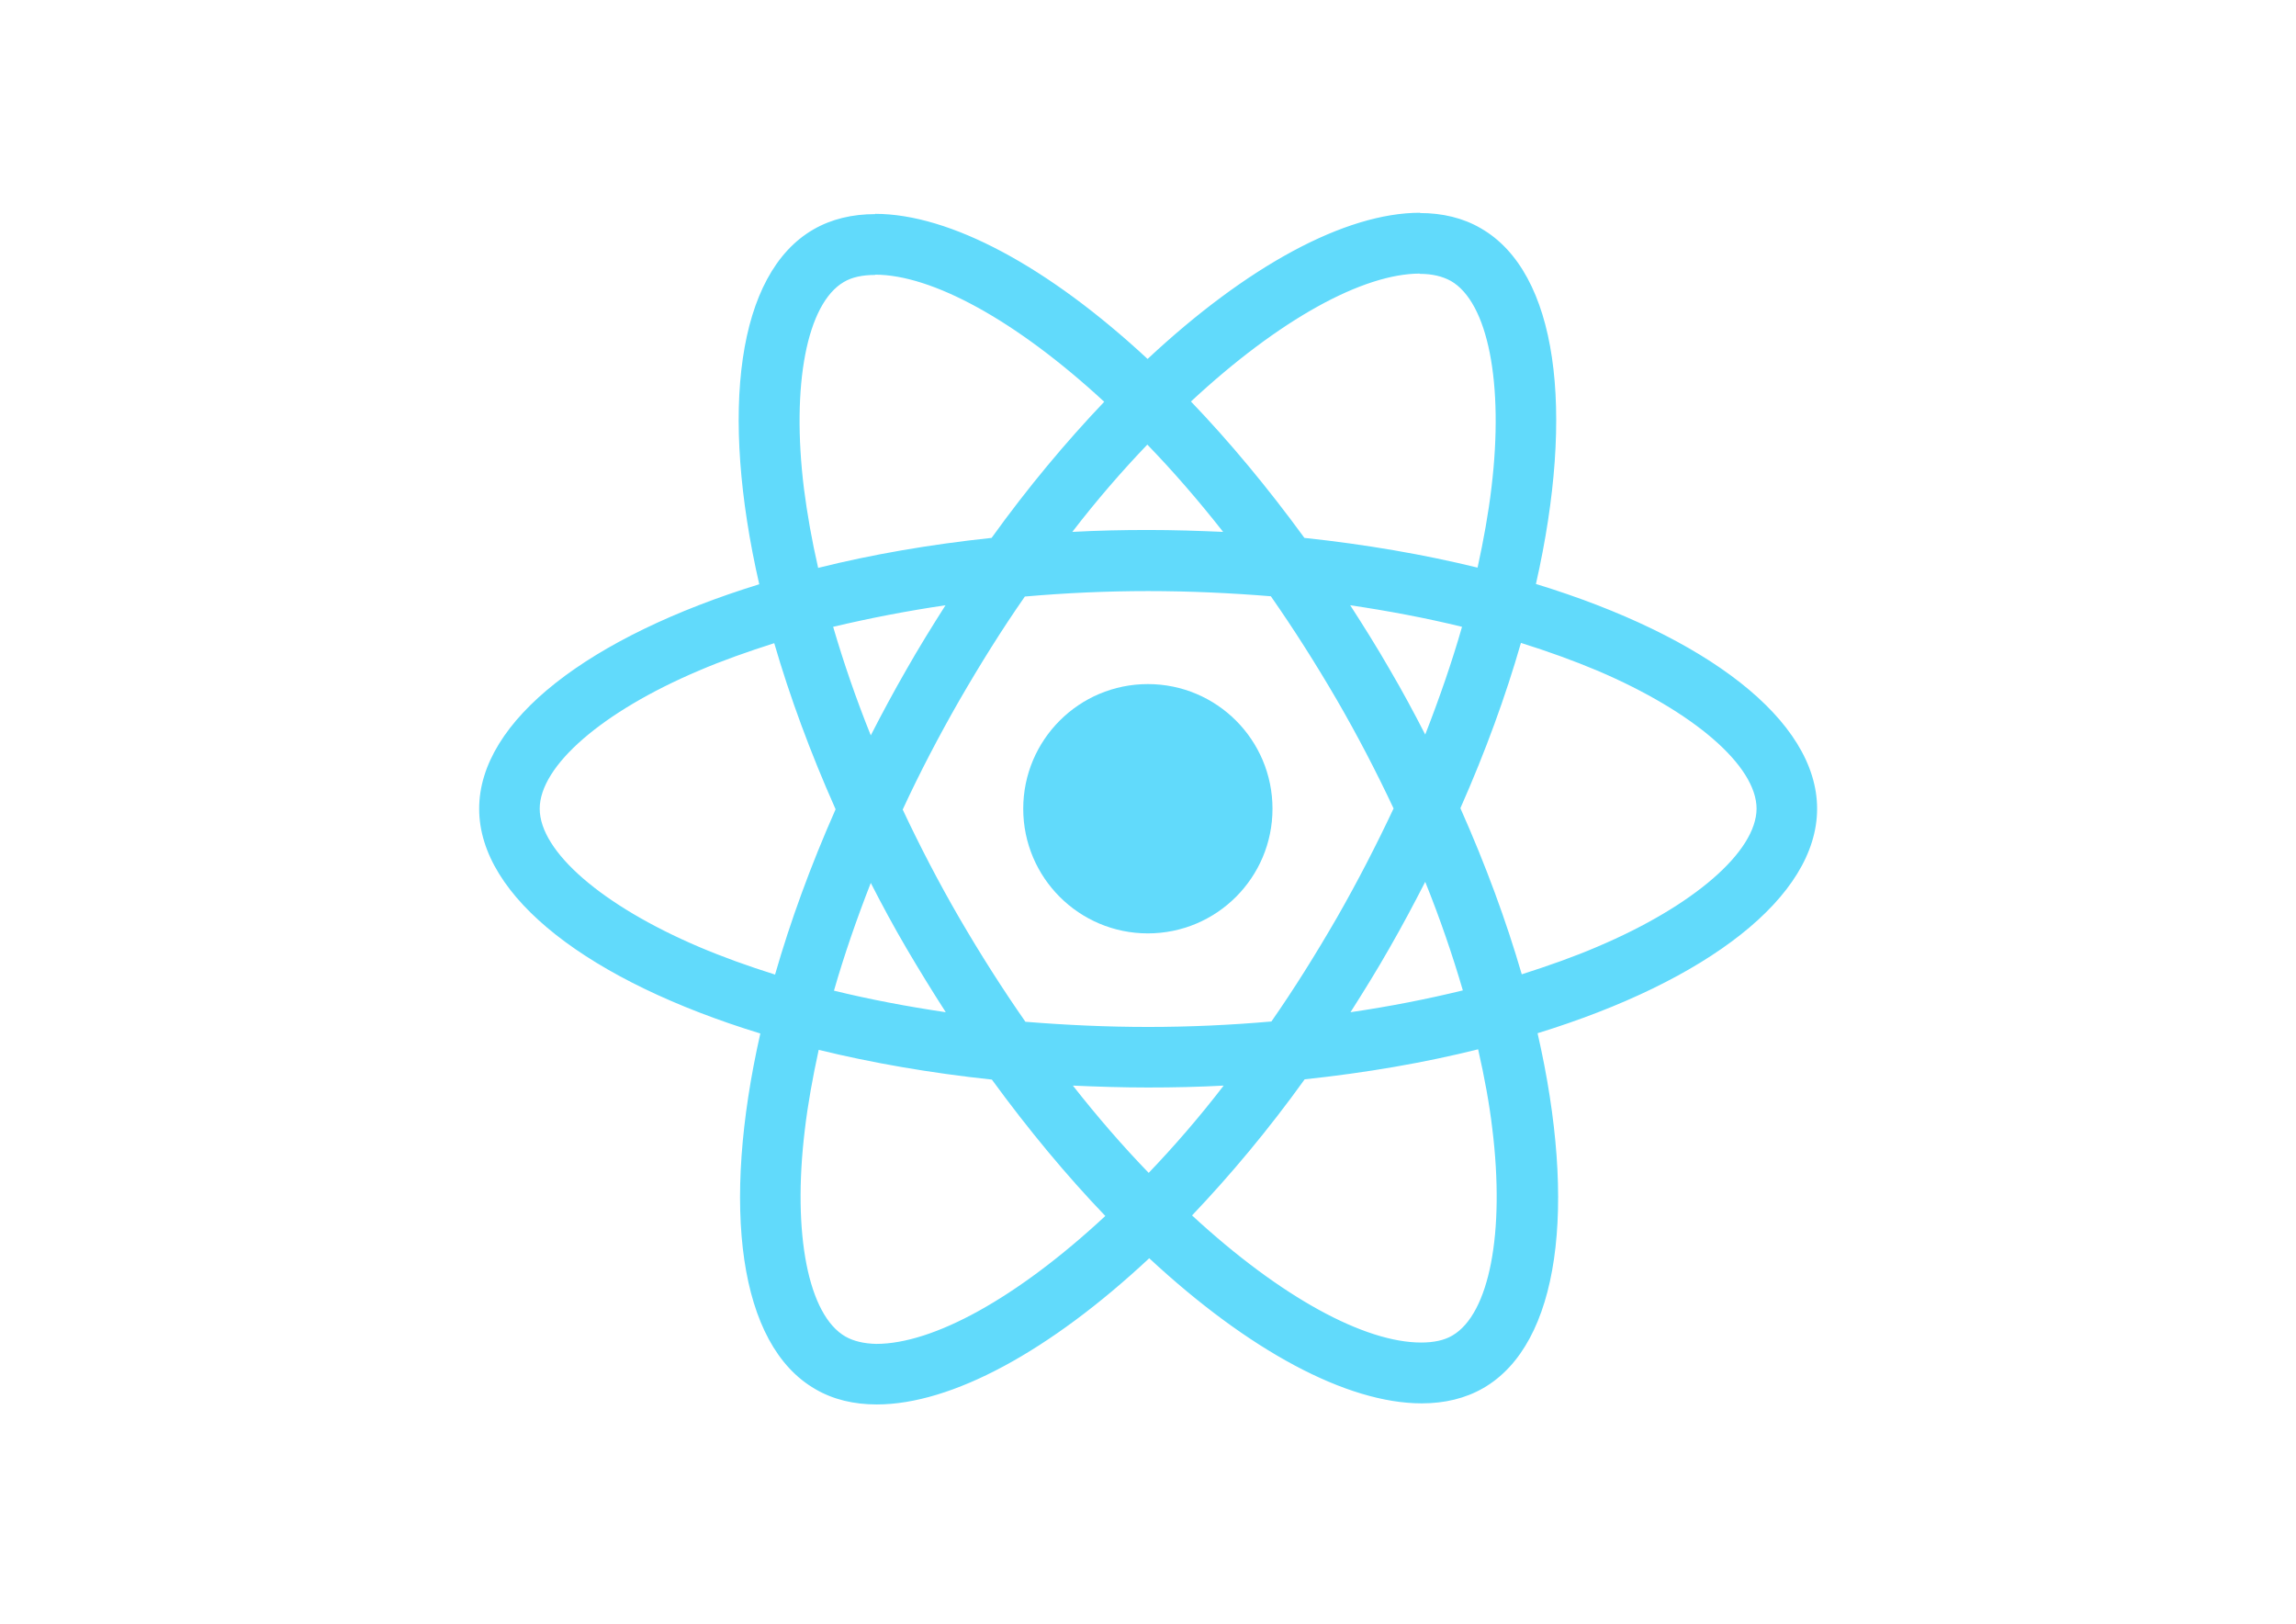
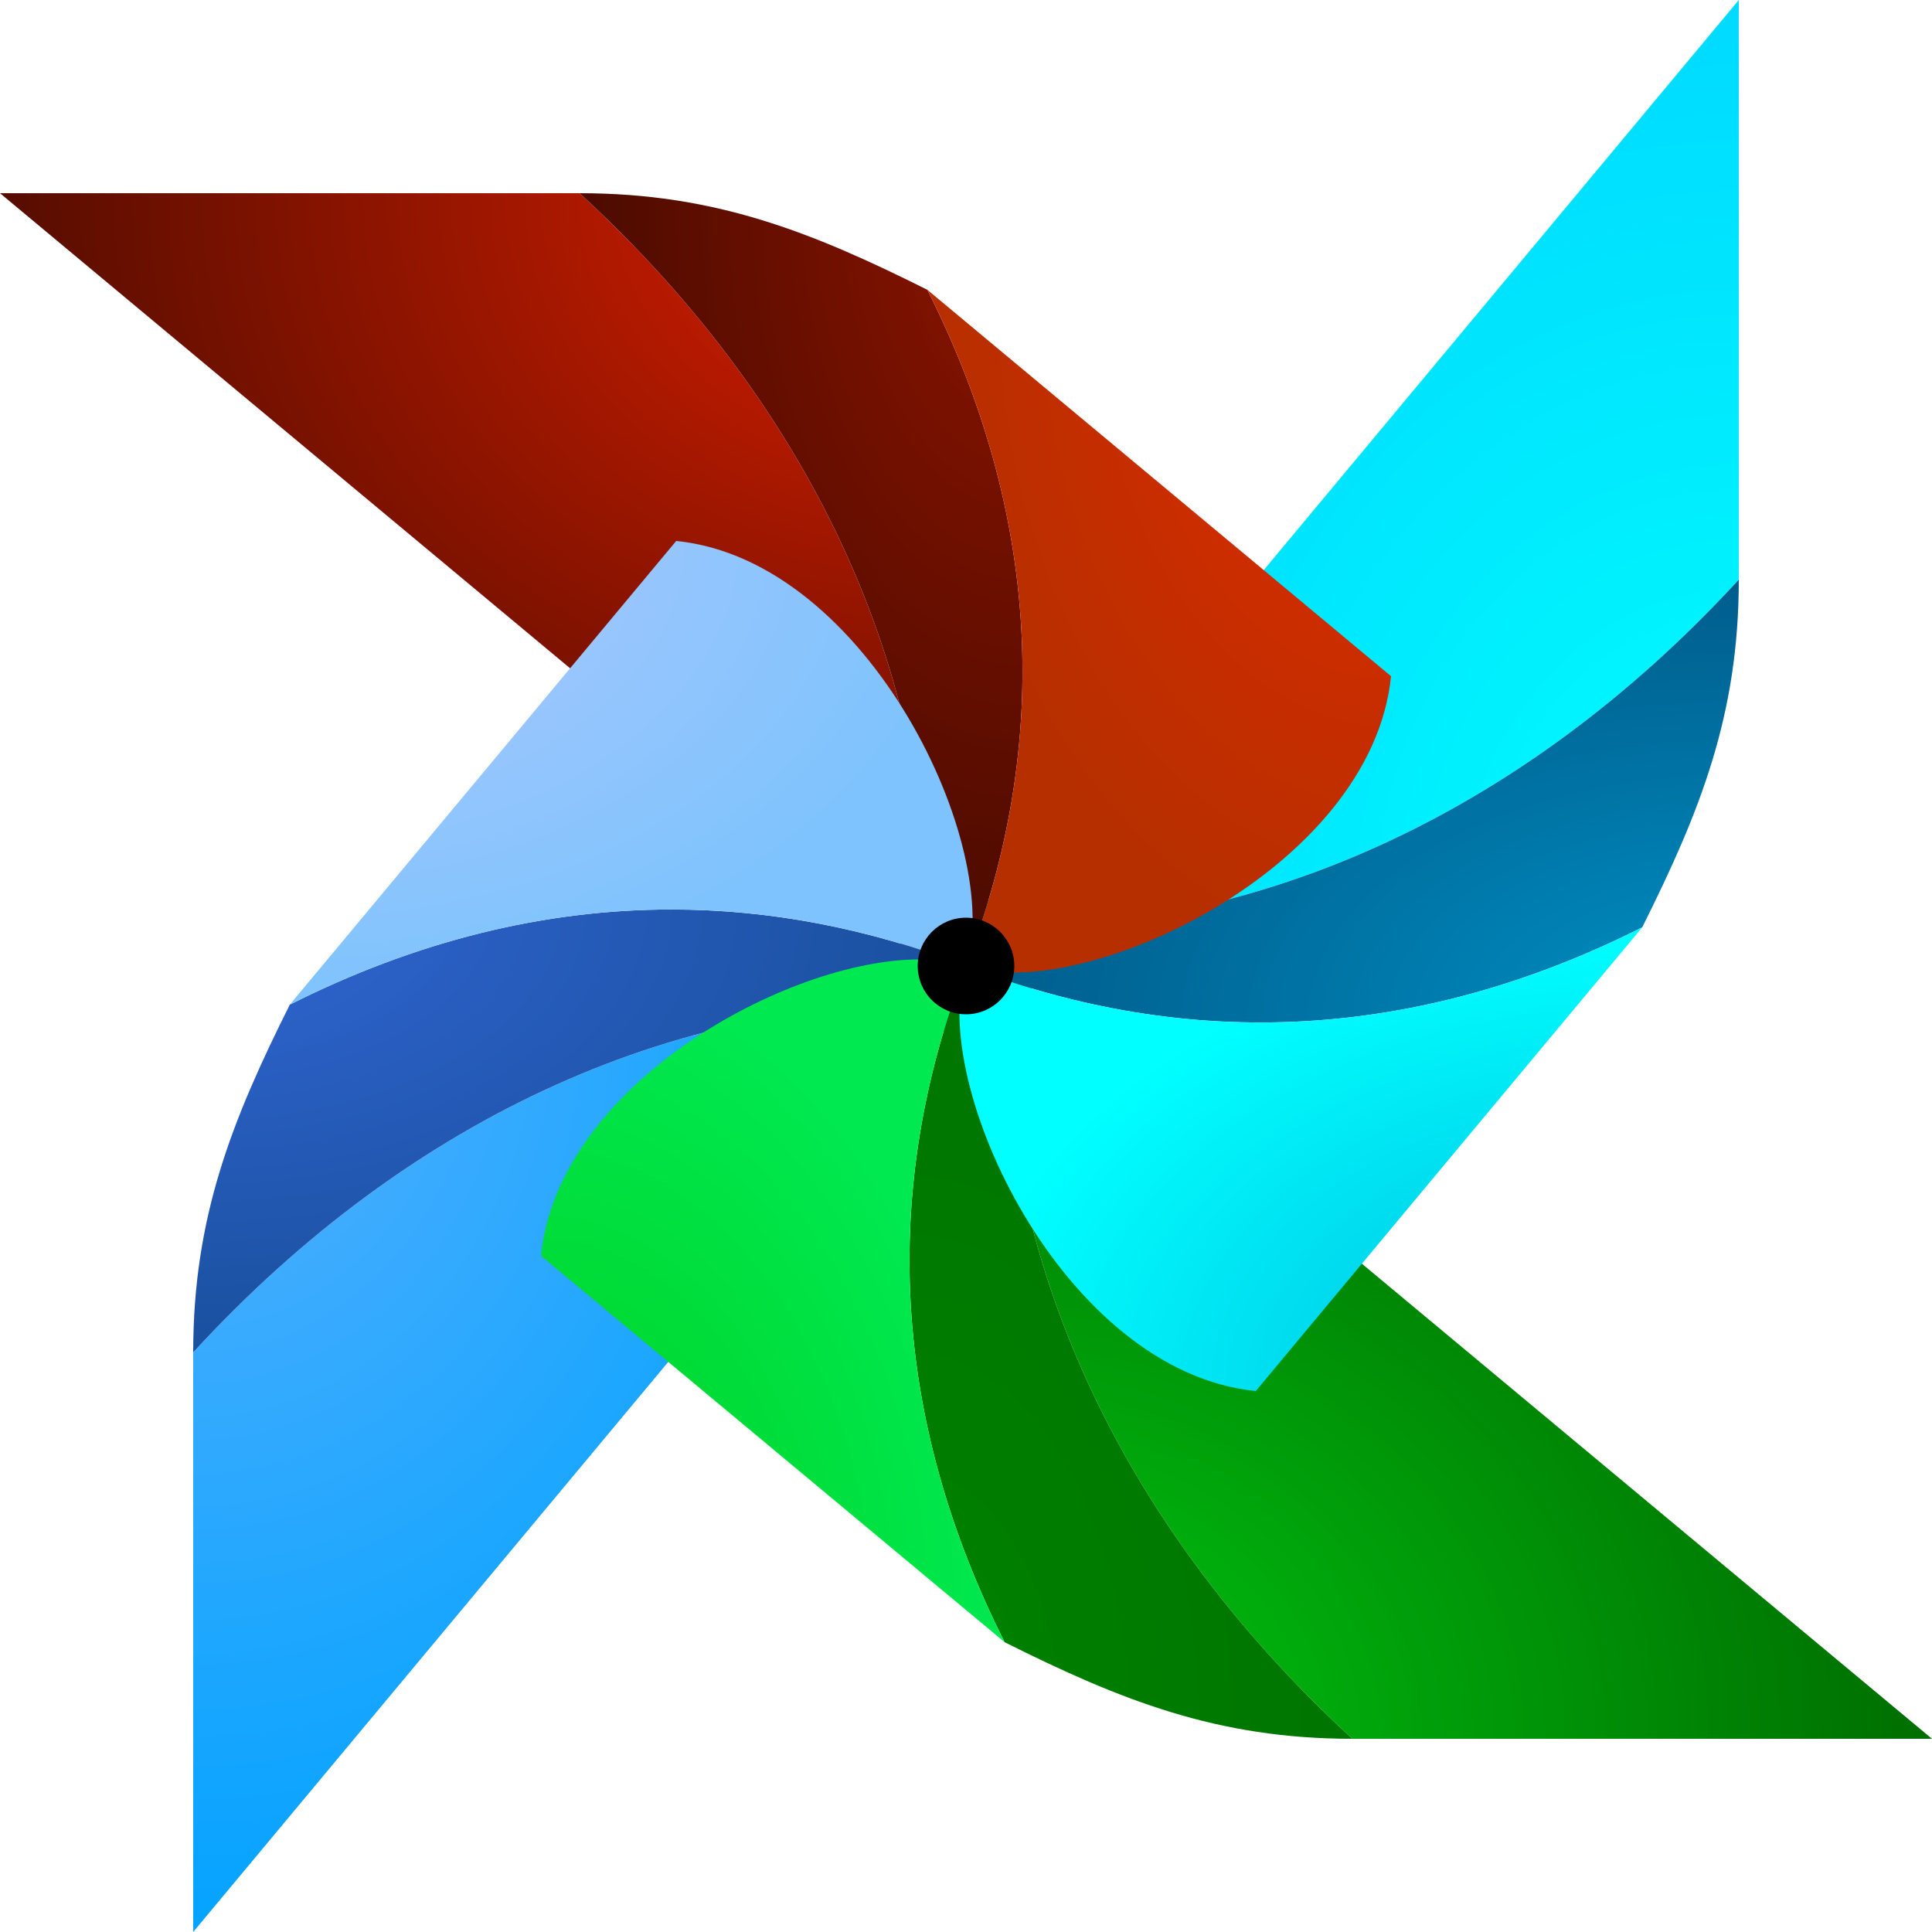
- <svg xmlns="http://www.w3.org/2000/svg" viewBox="0 0 841.9 595.3">
-   <g fill="#61DAFB">
-     <path d="M666.3 296.5c0-32.5-40.7-63.3-103.1-82.4 14.4-63.6 8-114.2-20.2-130.4-6.5-3.8-14.1-5.6-22.4-5.6v22.3c4.6 0 8.3.9 11.4 2.6 13.6 7.8 19.5 37.5 14.9 75.7-1.1 9.4-2.9 19.3-5.1 29.4-19.6-4.8-41-8.5-63.5-10.9-13.5-18.5-27.5-35.3-41.6-50 32.6-30.3 63.2-46.9 84-46.9V78c-27.5 0-63.5 19.6-99.9 53.6-36.4-33.8-72.4-53.2-99.9-53.2v22.3c20.7 0 51.4 16.5 84 46.6-14 14.7-28 31.4-41.3 49.9-22.6 2.4-44 6.1-63.6 11-2.3-10-4-19.7-5.2-29-4.7-38.2 1.1-67.9 14.6-75.8 3-1.8 6.9-2.6 11.5-2.6V78.5c-8.4 0-16 1.8-22.6 5.6-28.1 16.2-34.4 66.7-19.9 130.1-62.2 19.2-102.7 49.9-102.7 82.3 0 32.5 40.7 63.3 103.1 82.4-14.4 63.6-8 114.2 20.2 130.4 6.5 3.8 14.1 5.6 22.5 5.6 27.5 0 63.5-19.6 99.9-53.6 36.4 33.8 72.4 53.2 99.9 53.2 8.4 0 16-1.8 22.6-5.6 28.1-16.2 34.4-66.7 19.9-130.1 62-19.1 102.5-49.9 102.5-82.3zm-130.2-66.7c-3.7 12.9-8.3 26.2-13.5 39.5-4.1-8-8.4-16-13.1-24-4.6-8-9.5-15.8-14.4-23.4 14.2 2.1 27.9 4.7 41 7.9zm-45.8 106.5c-7.8 13.5-15.8 26.3-24.1 38.2-14.9 1.3-30 2-45.2 2-15.1 0-30.2-.7-45-1.9-8.3-11.9-16.4-24.6-24.2-38-7.6-13.1-14.5-26.4-20.8-39.8 6.2-13.4 13.2-26.8 20.7-39.9 7.8-13.5 15.8-26.3 24.1-38.2 14.9-1.3 30-2 45.2-2 15.1 0 30.2.7 45 1.9 8.3 11.9 16.4 24.6 24.2 38 7.6 13.1 14.5 26.4 20.8 39.8-6.3 13.4-13.2 26.8-20.7 39.9zm32.3-13c5.4 13.4 10 26.8 13.8 39.8-13.1 3.2-26.9 5.9-41.2 8 4.9-7.7 9.8-15.6 14.4-23.7 4.6-8 8.9-16.1 13-24.1zM421.2 430c-9.3-9.6-18.6-20.3-27.8-32 9 .4 18.2.7 27.5.7 9.4 0 18.7-.2 27.8-.7-9 11.7-18.3 22.4-27.5 32zm-74.4-58.9c-14.2-2.1-27.9-4.7-41-7.9 3.7-12.9 8.3-26.2 13.5-39.5 4.1 8 8.4 16 13.1 24 4.7 8 9.5 15.8 14.4 23.4zM420.7 163c9.3 9.6 18.6 20.3 27.8 32-9-.4-18.2-.7-27.5-.7-9.4 0-18.7.2-27.8.7 9-11.7 18.3-22.4 27.5-32zm-74 58.9c-4.9 7.7-9.8 15.6-14.4 23.7-4.6 8-8.9 16-13 24-5.4-13.4-10-26.8-13.8-39.8 13.1-3.1 26.9-5.8 41.2-7.9zm-90.5 125.2c-35.4-15.1-58.3-34.9-58.3-50.6 0-15.7 22.9-35.6 58.3-50.6 8.6-3.7 18-7 27.7-10.1 5.7 19.6 13.2 40 22.5 60.9-9.2 20.8-16.6 41.1-22.2 60.6-9.9-3.1-19.3-6.5-28-10.2zM310 490c-13.6-7.8-19.5-37.5-14.9-75.7 1.1-9.4 2.9-19.3 5.1-29.4 19.6 4.8 41 8.5 63.5 10.9 13.5 18.5 27.5 35.3 41.6 50-32.6 30.3-63.2 46.9-84 46.9-4.5-.1-8.3-1-11.3-2.7zm237.2-76.2c4.7 38.2-1.1 67.9-14.6 75.8-3 1.8-6.9 2.6-11.5 2.6-20.7 0-51.4-16.5-84-46.6 14-14.7 28-31.4 41.3-49.9 22.6-2.4 44-6.1 63.6-11 2.3 10.1 4.1 19.8 5.2 29.1zm38.5-66.7c-8.6 3.7-18 7-27.7 10.1-5.7-19.6-13.2-40-22.5-60.9 9.2-20.8 16.6-41.1 22.2-60.6 9.9 3.1 19.3 6.5 28.1 10.2 35.4 15.1 58.3 34.9 58.3 50.6-.1 15.7-23 35.6-58.4 50.6zM320.8 78.4z" />
-     <circle cx="420.9" cy="296.5" r="45.7" />
-     <path d="M520.5 78.1z" />
+ <svg xmlns="http://www.w3.org/2000/svg" width="256px" height="256px" viewBox="0 0 256 256" version="1.1" preserveAspectRatio="xMidYMid">
+   <defs>
+     <radialGradient cx="1.55750275e-05%" cy="100%" fx="1.55750275e-05%" fy="100%" r="120.116%" gradientTransform="translate(0,1),scale(0.832531,1),scale(1,0.832531),translate(-0,-1)" id="radialGradient-1">
+       <stop stop-color="#00C812" offset="0%" />
+       <stop stop-color="#006E00" offset="100%" />
+     </radialGradient>
+     <radialGradient cx="5.95703125e-06%" cy="-0%" fx="5.95703125e-06%" fy="-0%" r="120.116%" gradientTransform="translate(0,-0.000004),scale(1,0.832534),rotate(90),scale(1,0.832531),translate(-0,0.000004)" id="radialGradient-2">
+       <stop stop-color="#56AFFD" offset="0%" />
+       <stop stop-color="#04A3FF" offset="100%" />
+     </radialGradient>
+     <radialGradient cx="100%" cy="5.95703126e-06%" fx="100%" fy="5.95703126e-06%" r="120.116%" gradientTransform="translate(1,0),scale(0.832531,1),rotate(180),scale(1,0.832531),translate(-1,-0)" id="radialGradient-3">
+       <stop stop-color="#DF1F00" offset="0%" />
+       <stop stop-color="#560D00" offset="100%" />
+     </radialGradient>
+     <radialGradient cx="100%" cy="100.001%" fx="100%" fy="100.001%" r="120.116%" gradientTransform="translate(1,1.000007),scale(1,0.832536),rotate(-90),scale(1,0.832531),translate(-1,-1.000007)" id="radialGradient-4">
+       <stop stop-color="#00FFFD" offset="0%" />
+       <stop stop-color="#00DAFF" offset="100%" />
+     </radialGradient>
+     <radialGradient cx="0%" cy="100%" fx="0%" fy="100%" r="100%" gradientTransform="translate(0.000004,1),scale(1,0.573107),scale(1,1.744881),translate(-0.000004,-1)" id="radialGradient-5">
+       <stop stop-color="#008200" offset="0%" />
+       <stop stop-color="#007500" offset="100%" />
+     </radialGradient>
+     <radialGradient cx="5.95703125e-06%" cy="9.08223426e-05%" fx="5.95703125e-06%" fy="9.08223426e-05%" r="100%" gradientTransform="translate(0,0.000001),scale(0.573105,1),rotate(90),scale(1,1.744881),translate(-0,-0.000001)" id="radialGradient-6">
+       <stop stop-color="#3166D4" offset="0%" />
+       <stop stop-color="#1A509E" offset="100%" />
+     </radialGradient>
+     <radialGradient cx="100%" cy="5.95703126e-06%" fx="100%" fy="5.95703126e-06%" r="100%" gradientTransform="translate(1.000004,0),scale(1,0.573103),rotate(180),scale(1,1.744881),translate(-1.000004,-0)" id="radialGradient-7">
+       <stop stop-color="#8E1400" offset="0%" />
+       <stop stop-color="#4B0B00" offset="100%" />
+     </radialGradient>
+     <radialGradient cx="100%" cy="100.001%" fx="100%" fy="100.001%" r="99.999%" gradientTransform="translate(1,1.00001),scale(0.573109,1),rotate(-90),scale(1,1.744881),translate(-1,-1.00001)" id="radialGradient-8">
+       <stop stop-color="#0090C4" offset="0%" />
+       <stop stop-color="#005D8C" offset="100%" />
+     </radialGradient>
+     <radialGradient cx="4.88281244e-07%" cy="99.999%" fx="4.88281244e-07%" fy="99.999%" r="100%" gradientTransform="translate(0,0.999989),scale(1,0.679068),scale(1,1.472586),translate(-0,-0.999989)" id="radialGradient-9">
+       <stop stop-color="#00CD1C" offset="0%" />
+       <stop stop-color="#00E950" offset="100%" />
+     </radialGradient>
+     <radialGradient cx="-6.74214414e-06%" cy="-1.18815104e-05%" fx="-6.74214414e-06%" fy="-1.18815104e-05%" r="100%" gradientTransform="translate(-0,-0),scale(0.679078,1),rotate(90),scale(1,1.472586),translate(0,0)" id="radialGradient-10">
+       <stop stop-color="#B1C8FD" offset="0%" />
+       <stop stop-color="#7EC3FD" offset="100%" />
+     </radialGradient>
+     <radialGradient cx="100%" cy="-6.74214411e-06%" fx="100%" fy="-6.74214411e-06%" r="100%" gradientTransform="translate(1,-0),scale(1,0.679078),rotate(180),scale(1,1.472586),translate(-1,0)" id="radialGradient-11">
+       <stop stop-color="#E12A00" offset="0%" />
+       <stop stop-color="#B62F00" offset="100%" />
+     </radialGradient>
+     <radialGradient cx="100%" cy="100%" fx="100%" fy="100%" r="99.998%" gradientTransform="translate(1,1),scale(0.679089,1),rotate(-90),scale(1,1.472586),translate(-1,-1)" id="radialGradient-12">
+       <stop stop-color="#00B6DD" offset="0%" />
+       <stop stop-color="#00FFFF" offset="100%" />
+     </radialGradient>
+   </defs>
+   <g>
+     <path d="M179.2,230.4 L256,230.4 L133.12,128 C131.433,165.193 147.807,201.58 179.2,230.4" fill="url(#radialGradient-1)" />
+     <path d="M25.6,179.2 L25.6,256 L128,133.12 C126.254,133.041 124.517,133.002 122.775,133.002 C87.415,133.004 53.067,149.281 25.6,179.2" fill="url(#radialGradient-2)" />
+     <path d="M0,25.6 L122.88,128 C124.567,90.808 108.193,54.42 76.8,25.6 L0,25.6 Z" fill="url(#radialGradient-3)" />
+     <path d="M230.4,0 L128,122.879 C165.193,124.567 201.58,108.192 230.4,76.799 L230.4,0 Z" fill="url(#radialGradient-4)" />
+     <path d="M128,128 C116.521,157.755 118.255,188.086 133.12,217.601 C148.48,225.28 161.28,230.4 179.2,230.4 C147.807,201.58 131.433,165.193 133.12,128 L128,128 Z" fill="url(#radialGradient-5)" />
+     <path d="M38.4,133.12 C30.721,148.481 25.6,161.28 25.6,179.2 C54.419,147.807 90.807,131.434 128,133.12 L128,128 C115.056,123.007 102.006,120.514 88.96,120.514 C72.014,120.515 55.076,124.721 38.4,133.12" fill="url(#radialGradient-6)" />
+     <path d="M122.88,128 L128,128 C139.478,98.245 137.745,67.913 122.88,38.4 C107.52,30.72 94.721,25.6 76.8,25.6 C108.193,54.42 124.567,90.808 122.88,128" fill="url(#radialGradient-7)" />
+     <path d="M128,122.879 L128,128 C157.755,139.478 188.086,137.744 217.6,122.879 C225.28,107.521 230.4,94.721 230.4,76.799 C201.58,108.192 165.193,124.567 128,122.879" fill="url(#radialGradient-8)" />
+     <path d="M71.68,166.4 L133.12,217.601 C118.255,188.086 116.521,157.755 128,128 C126.224,127.408 124.142,127.124 121.842,127.124 C104.243,127.125 73.944,143.759 71.68,166.4" fill="url(#radialGradient-9)" />
+     <path d="M38.4,133.12 C67.914,118.255 98.245,116.522 128,128 C133.12,112.641 115.2,74.24 89.6,71.68 L38.4,133.12 Z" fill="url(#radialGradient-10)" />
+     <path d="M128,128 C143.36,133.12 181.759,115.2 184.32,89.6 L122.88,38.4 C137.745,67.913 139.478,98.245 128,128" fill="url(#radialGradient-11)" />
+     <path d="M128,128 C122.88,143.361 140.8,181.76 166.4,184.32 L217.6,122.879 C188.086,137.744 157.755,139.478 128,128" fill="url(#radialGradient-12)" />
+     <path d="M128,121.6 C131.535,121.6 134.4,124.465 134.4,127.999 C134.4,131.535 131.535,134.4 128,134.4 C124.466,134.4 121.601,131.535 121.601,127.999 C121.601,124.465 124.466,121.6 128,121.6" fill="#000000" />
  </g>
</svg>
